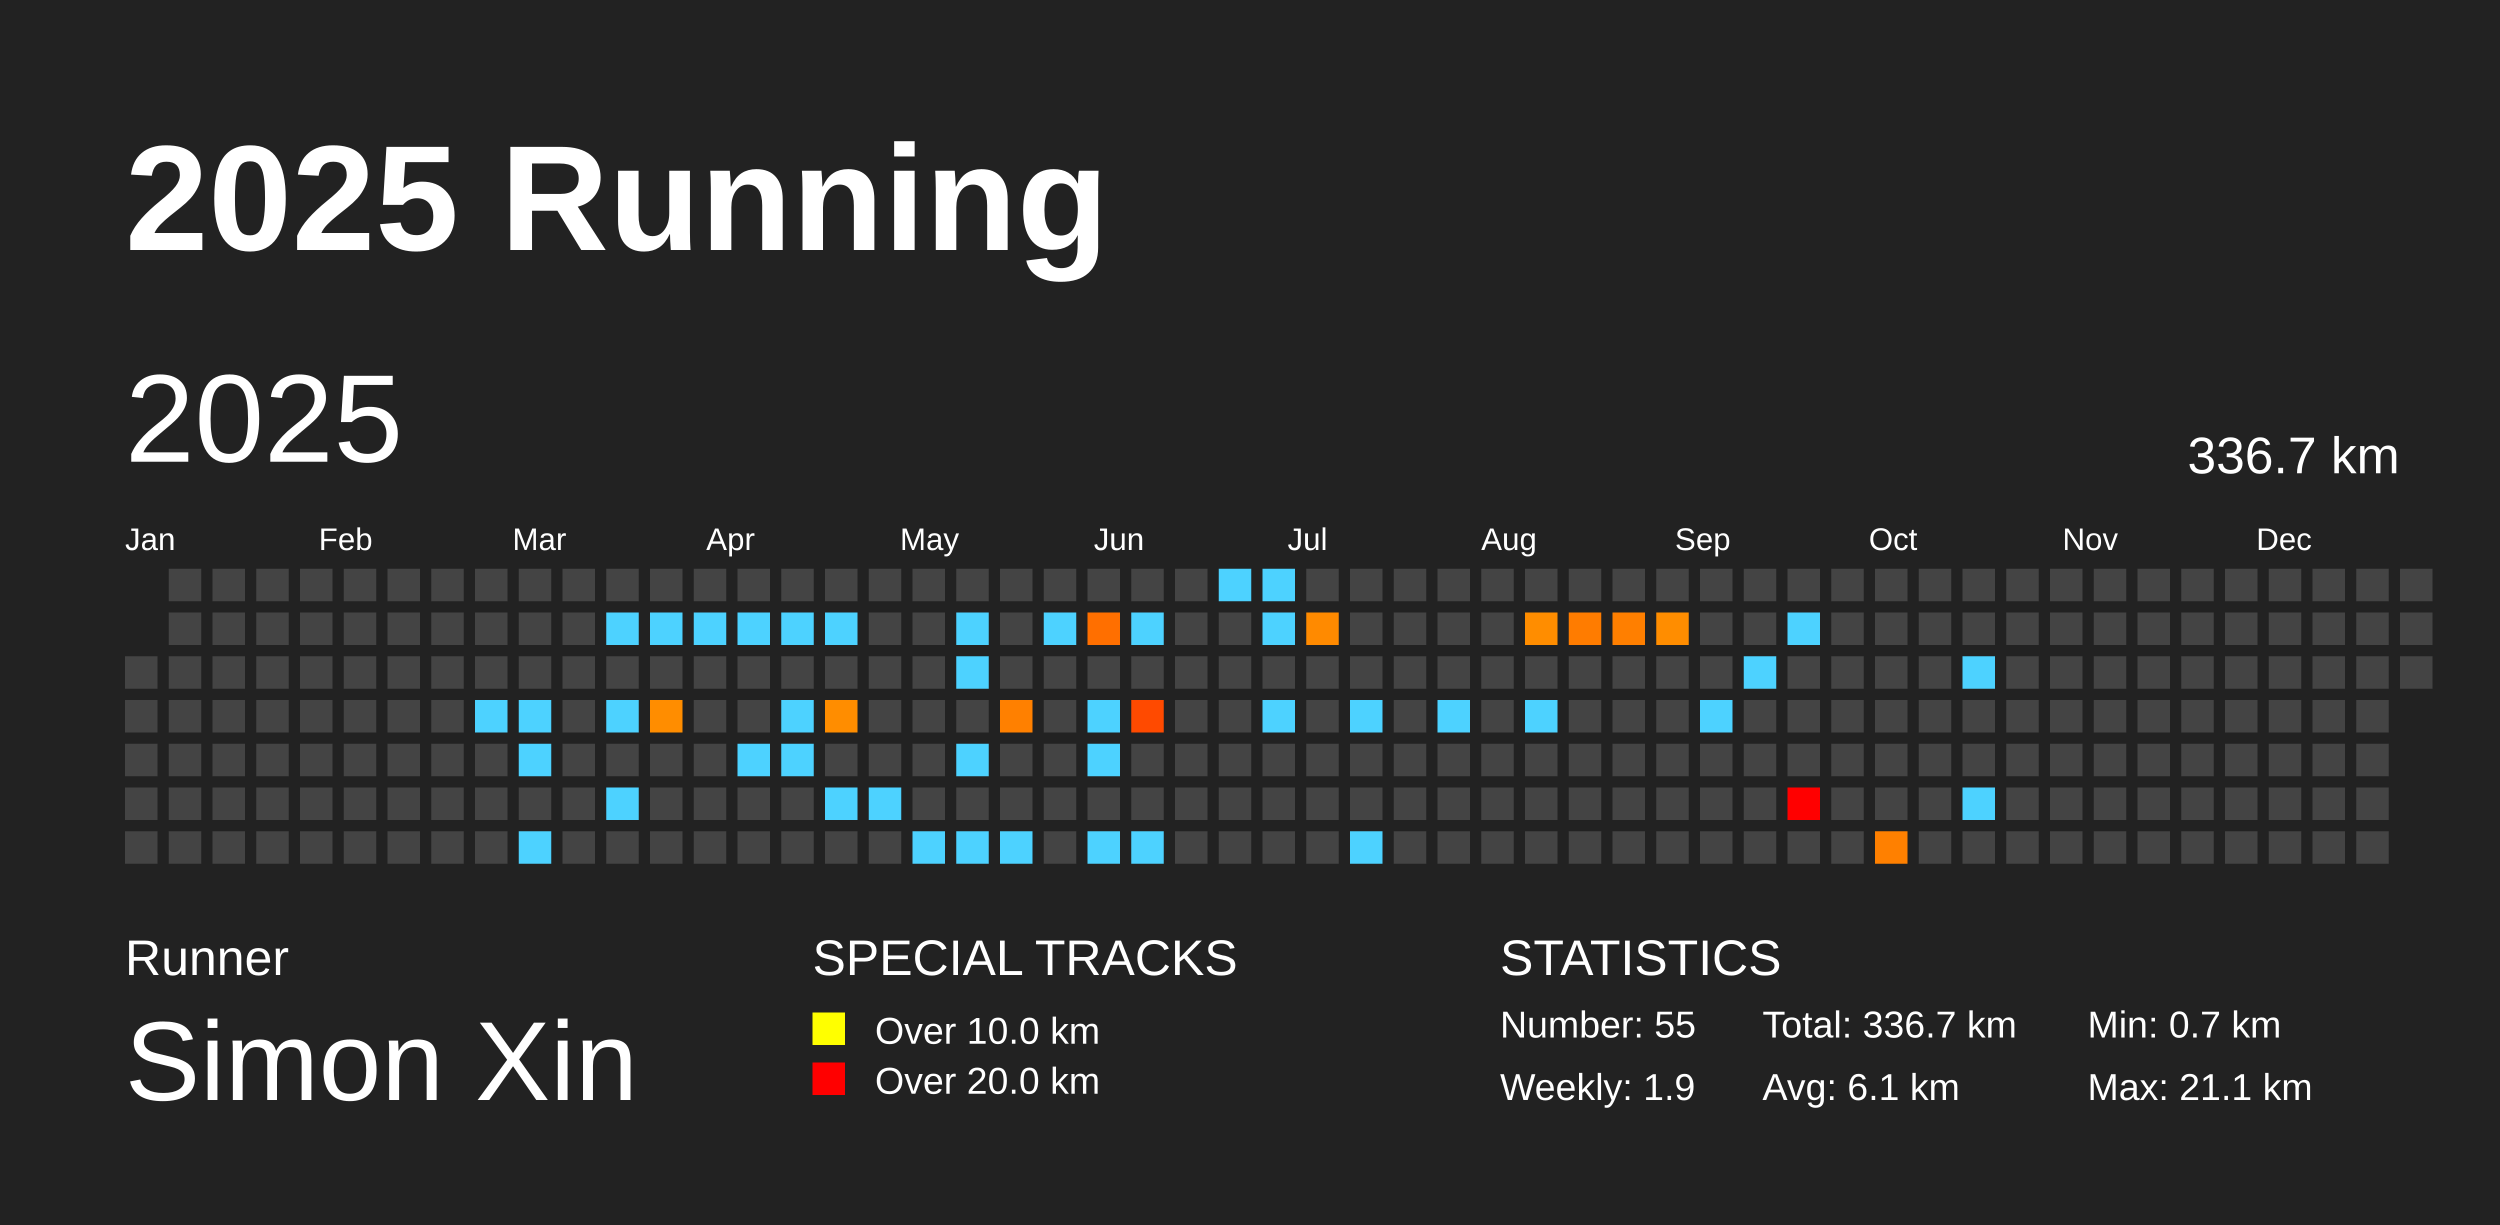
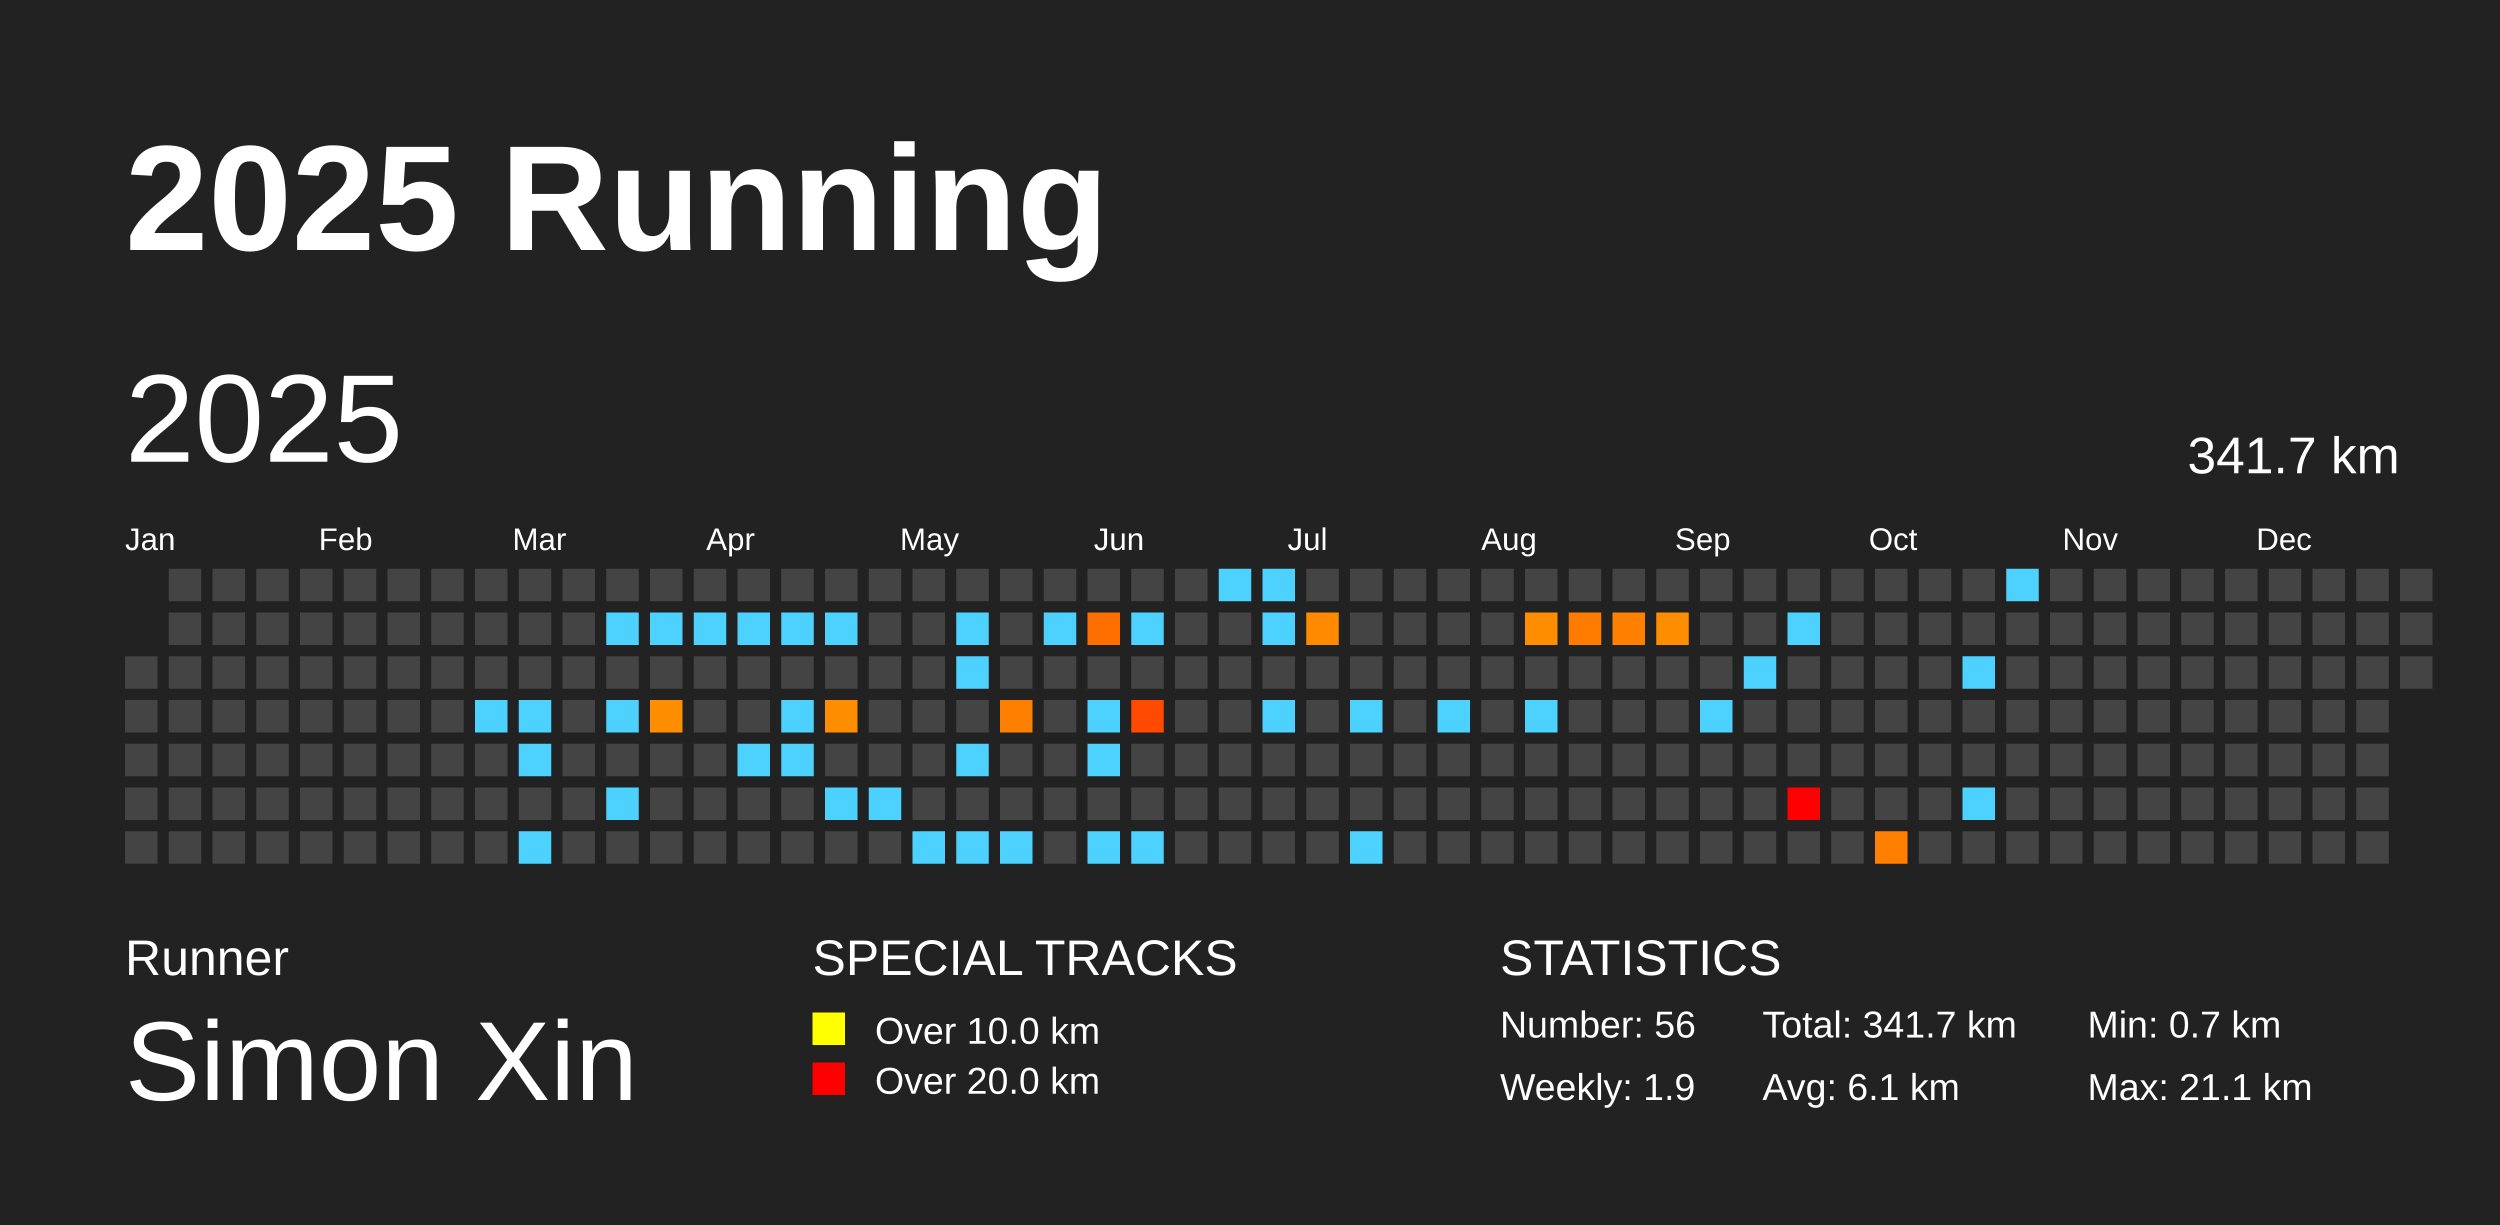
<svg xmlns="http://www.w3.org/2000/svg" baseProfile="full" height="98mm" version="1.1" viewBox="0,0,200,98" width="200mm">
  <defs />
  <rect fill="#222222" height="98" width="200" x="0" y="0" />
  <text fill="#FFFFFF" style="font-size:12px; font-family:Arial; font-weight:bold;" x="10" y="20">2025 Running</text>
  <text fill="#FFFFFF" style="font-size:4px; font-family:Arial" x="10" y="78">Runner</text>
  <text fill="#FFFFFF" style="font-size:9px; font-family:Arial" x="10" y="88">Simon Xin</text>
  <text fill="#FFFFFF" style="font-size:4px; font-family:Arial" x="65" y="78">SPECIAL TRACKS</text>
  <rect fill="yellow" height="2.6" width="2.6" x="65" y="81" />
  <text fill="#FFFFFF" style="font-size:3px; font-family:Arial" x="70" y="83.5">Over 10.0 km</text>
  <rect fill="red" height="2.6" width="2.6" x="65" y="85" />
  <text fill="#FFFFFF" style="font-size:3px; font-family:Arial" x="70" y="87.5">Over 20.0 km</text>
  <text fill="#FFFFFF" style="font-size:4px; font-family:Arial" x="120" y="78">STATISTICS</text>
-   <text fill="#FFFFFF" style="font-size:3px; font-family:Arial" x="120" y="83">Number: 55</text>
+   <text fill="#FFFFFF" style="font-size:3px; font-family:Arial" x="120" y="83">Number: 56</text>
  <text fill="#FFFFFF" style="font-size:3px; font-family:Arial" x="120" y="88">Weekly: 1.9</text>
-   <text fill="#FFFFFF" style="font-size:3px; font-family:Arial" x="141" y="83">Total: 336.7 km</text>
+   <text fill="#FFFFFF" style="font-size:3px; font-family:Arial" x="141" y="83">Total: 341.7 km</text>
  <text fill="#FFFFFF" style="font-size:3px; font-family:Arial" x="141" y="88">Avg: 6.1 km</text>
  <text fill="#FFFFFF" style="font-size:3px; font-family:Arial" x="167" y="83">Min: 0.7 km</text>
  <text fill="#FFFFFF" style="font-size:3px; font-family:Arial" x="167" y="88">Max: 21.1 km</text>
  <text dominant-baseline="hanging" fill="#FFFFFF" style="font-size:10.0px; font-family:Arial;" x="10" y="30">2025</text>
-   <text dominant-baseline="hanging" fill="#FFFFFF" style="font-size:4.125px; font-family:Arial;" x="175" y="35">336.7 km</text>
+   <text dominant-baseline="hanging" fill="#FFFFFF" style="font-size:4.125px; font-family:Arial;" x="175" y="35">341.7 km</text>
  <text fill="#FFFFFF" style="font-size:2.5px; font-family:Arial" x="10.0" y="44">Jan</text>
  <text fill="#FFFFFF" style="font-size:2.5px; font-family:Arial" x="25.5" y="44">Feb</text>
  <text fill="#FFFFFF" style="font-size:2.5px; font-family:Arial" x="41.0" y="44">Mar</text>
  <text fill="#FFFFFF" style="font-size:2.5px; font-family:Arial" x="56.5" y="44">Apr</text>
  <text fill="#FFFFFF" style="font-size:2.5px; font-family:Arial" x="72.0" y="44">May</text>
  <text fill="#FFFFFF" style="font-size:2.5px; font-family:Arial" x="87.5" y="44">Jun</text>
  <text fill="#FFFFFF" style="font-size:2.5px; font-family:Arial" x="103.0" y="44">Jul</text>
  <text fill="#FFFFFF" style="font-size:2.5px; font-family:Arial" x="118.5" y="44">Aug</text>
  <text fill="#FFFFFF" style="font-size:2.5px; font-family:Arial" x="134.0" y="44">Sep</text>
  <text fill="#FFFFFF" style="font-size:2.5px; font-family:Arial" x="149.5" y="44">Oct</text>
  <text fill="#FFFFFF" style="font-size:2.5px; font-family:Arial" x="165.0" y="44">Nov</text>
  <text fill="#FFFFFF" style="font-size:2.5px; font-family:Arial" x="180.5" y="44">Dec</text>
  <rect fill="#444444" height="2.6" width="2.6" x="10.0" y="52.5" />
  <rect fill="#444444" height="2.6" width="2.6" x="10.0" y="56.0" />
  <rect fill="#444444" height="2.6" width="2.6" x="10.0" y="59.5" />
  <rect fill="#444444" height="2.6" width="2.6" x="10.0" y="63.0" />
  <rect fill="#444444" height="2.6" width="2.6" x="10.0" y="66.5" />
  <rect fill="#444444" height="2.6" width="2.6" x="13.5" y="45.5" />
  <rect fill="#444444" height="2.6" width="2.6" x="13.5" y="49.0" />
  <rect fill="#444444" height="2.6" width="2.6" x="13.5" y="52.5" />
  <rect fill="#444444" height="2.6" width="2.6" x="13.5" y="56.0" />
  <rect fill="#444444" height="2.6" width="2.6" x="13.5" y="59.5" />
  <rect fill="#444444" height="2.6" width="2.6" x="13.5" y="63.0" />
  <rect fill="#444444" height="2.6" width="2.6" x="13.5" y="66.5" />
  <rect fill="#444444" height="2.6" width="2.6" x="17.0" y="45.5" />
  <rect fill="#444444" height="2.6" width="2.6" x="17.0" y="49.0" />
  <rect fill="#444444" height="2.6" width="2.6" x="17.0" y="52.5" />
  <rect fill="#444444" height="2.6" width="2.6" x="17.0" y="56.0" />
  <rect fill="#444444" height="2.6" width="2.6" x="17.0" y="59.5" />
  <rect fill="#444444" height="2.6" width="2.6" x="17.0" y="63.0" />
  <rect fill="#444444" height="2.6" width="2.6" x="17.0" y="66.5" />
  <rect fill="#444444" height="2.6" width="2.6" x="20.5" y="45.5" />
  <rect fill="#444444" height="2.6" width="2.6" x="20.5" y="49.0" />
  <rect fill="#444444" height="2.6" width="2.6" x="20.5" y="52.5" />
  <rect fill="#444444" height="2.6" width="2.6" x="20.5" y="56.0" />
  <rect fill="#444444" height="2.6" width="2.6" x="20.5" y="59.5" />
  <rect fill="#444444" height="2.6" width="2.6" x="20.5" y="63.0" />
  <rect fill="#444444" height="2.6" width="2.6" x="20.5" y="66.5" />
  <rect fill="#444444" height="2.6" width="2.6" x="24.0" y="45.5" />
  <rect fill="#444444" height="2.6" width="2.6" x="24.0" y="49.0" />
  <rect fill="#444444" height="2.6" width="2.6" x="24.0" y="52.5" />
  <rect fill="#444444" height="2.6" width="2.6" x="24.0" y="56.0" />
  <rect fill="#444444" height="2.6" width="2.6" x="24.0" y="59.5" />
  <rect fill="#444444" height="2.6" width="2.6" x="24.0" y="63.0" />
  <rect fill="#444444" height="2.6" width="2.6" x="24.0" y="66.5" />
  <rect fill="#444444" height="2.6" width="2.6" x="27.5" y="45.5" />
  <rect fill="#444444" height="2.6" width="2.6" x="27.5" y="49.0" />
  <rect fill="#444444" height="2.6" width="2.6" x="27.5" y="52.5" />
  <rect fill="#444444" height="2.6" width="2.6" x="27.5" y="56.0" />
  <rect fill="#444444" height="2.6" width="2.6" x="27.5" y="59.5" />
  <rect fill="#444444" height="2.6" width="2.6" x="27.5" y="63.0" />
  <rect fill="#444444" height="2.6" width="2.6" x="27.5" y="66.5" />
  <rect fill="#444444" height="2.6" width="2.6" x="31.0" y="45.5" />
  <rect fill="#444444" height="2.6" width="2.6" x="31.0" y="49.0" />
  <rect fill="#444444" height="2.6" width="2.6" x="31.0" y="52.5" />
  <rect fill="#444444" height="2.6" width="2.6" x="31.0" y="56.0" />
  <rect fill="#444444" height="2.6" width="2.6" x="31.0" y="59.5" />
  <rect fill="#444444" height="2.6" width="2.6" x="31.0" y="63.0" />
  <rect fill="#444444" height="2.6" width="2.6" x="31.0" y="66.5" />
  <rect fill="#444444" height="2.6" width="2.6" x="34.5" y="45.5" />
  <rect fill="#444444" height="2.6" width="2.6" x="34.5" y="49.0" />
  <rect fill="#444444" height="2.6" width="2.6" x="34.5" y="52.5" />
  <rect fill="#444444" height="2.6" width="2.6" x="34.5" y="56.0" />
  <rect fill="#444444" height="2.6" width="2.6" x="34.5" y="59.5" />
  <rect fill="#444444" height="2.6" width="2.6" x="34.5" y="63.0" />
  <rect fill="#444444" height="2.6" width="2.6" x="34.5" y="66.5" />
  <rect fill="#444444" height="2.6" width="2.6" x="38.0" y="45.5" />
  <rect fill="#444444" height="2.6" width="2.6" x="38.0" y="49.0" />
  <rect fill="#444444" height="2.6" width="2.6" x="38.0" y="52.5" />
  <rect fill="#4dd2ff" height="2.6" width="2.6" x="38.0" y="56.0" />
  <rect fill="#444444" height="2.6" width="2.6" x="38.0" y="59.5" />
  <rect fill="#444444" height="2.6" width="2.6" x="38.0" y="63.0" />
  <rect fill="#444444" height="2.6" width="2.6" x="38.0" y="66.5" />
  <rect fill="#444444" height="2.6" width="2.6" x="41.5" y="45.5" />
  <rect fill="#444444" height="2.6" width="2.6" x="41.5" y="49.0" />
  <rect fill="#444444" height="2.6" width="2.6" x="41.5" y="52.5" />
  <rect fill="#4dd2ff" height="2.6" width="2.6" x="41.5" y="56.0" />
  <rect fill="#4dd2ff" height="2.6" width="2.6" x="41.5" y="59.5" />
  <rect fill="#444444" height="2.6" width="2.6" x="41.5" y="63.0" />
  <rect fill="#4dd2ff" height="2.6" width="2.6" x="41.5" y="66.5" />
  <rect fill="#444444" height="2.6" width="2.6" x="45.0" y="45.5" />
  <rect fill="#444444" height="2.6" width="2.6" x="45.0" y="49.0" />
  <rect fill="#444444" height="2.6" width="2.6" x="45.0" y="52.5" />
  <rect fill="#444444" height="2.6" width="2.6" x="45.0" y="56.0" />
  <rect fill="#444444" height="2.6" width="2.6" x="45.0" y="59.5" />
  <rect fill="#444444" height="2.6" width="2.6" x="45.0" y="63.0" />
  <rect fill="#444444" height="2.6" width="2.6" x="45.0" y="66.5" />
  <rect fill="#444444" height="2.6" width="2.6" x="48.5" y="45.5" />
  <rect fill="#4dd2ff" height="2.6" width="2.6" x="48.5" y="49.0" />
  <rect fill="#444444" height="2.6" width="2.6" x="48.5" y="52.5" />
  <rect fill="#4dd2ff" height="2.6" width="2.6" x="48.5" y="56.0" />
  <rect fill="#444444" height="2.6" width="2.6" x="48.5" y="59.5" />
  <rect fill="#4dd2ff" height="2.6" width="2.6" x="48.5" y="63.0" />
  <rect fill="#444444" height="2.6" width="2.6" x="48.5" y="66.5" />
  <rect fill="#444444" height="2.6" width="2.6" x="52.0" y="45.5" />
  <rect fill="#4dd2ff" height="2.6" width="2.6" x="52.0" y="49.0" />
  <rect fill="#444444" height="2.6" width="2.6" x="52.0" y="52.5" />
  <rect fill="#ff8d00" height="2.6" width="2.6" x="52.0" y="56.0" />
  <rect fill="#444444" height="2.6" width="2.6" x="52.0" y="59.5" />
  <rect fill="#444444" height="2.6" width="2.6" x="52.0" y="63.0" />
  <rect fill="#444444" height="2.6" width="2.6" x="52.0" y="66.5" />
  <rect fill="#444444" height="2.6" width="2.6" x="55.5" y="45.5" />
  <rect fill="#4dd2ff" height="2.6" width="2.6" x="55.5" y="49.0" />
  <rect fill="#444444" height="2.6" width="2.6" x="55.5" y="52.5" />
  <rect fill="#444444" height="2.6" width="2.6" x="55.5" y="56.0" />
  <rect fill="#444444" height="2.6" width="2.6" x="55.5" y="59.5" />
  <rect fill="#444444" height="2.6" width="2.6" x="55.5" y="63.0" />
  <rect fill="#444444" height="2.6" width="2.6" x="55.5" y="66.5" />
  <rect fill="#444444" height="2.6" width="2.6" x="59.0" y="45.5" />
  <rect fill="#4dd2ff" height="2.6" width="2.6" x="59.0" y="49.0" />
  <rect fill="#444444" height="2.6" width="2.6" x="59.0" y="52.5" />
  <rect fill="#444444" height="2.6" width="2.6" x="59.0" y="56.0" />
  <rect fill="#4dd2ff" height="2.6" width="2.6" x="59.0" y="59.5" />
  <rect fill="#444444" height="2.6" width="2.6" x="59.0" y="63.0" />
  <rect fill="#444444" height="2.6" width="2.6" x="59.0" y="66.5" />
  <rect fill="#444444" height="2.6" width="2.6" x="62.5" y="45.5" />
  <rect fill="#4dd2ff" height="2.6" width="2.6" x="62.5" y="49.0" />
  <rect fill="#444444" height="2.6" width="2.6" x="62.5" y="52.5" />
  <rect fill="#4dd2ff" height="2.6" width="2.6" x="62.5" y="56.0" />
  <rect fill="#4dd2ff" height="2.6" width="2.6" x="62.5" y="59.5" />
  <rect fill="#444444" height="2.6" width="2.6" x="62.5" y="63.0" />
  <rect fill="#444444" height="2.6" width="2.6" x="62.5" y="66.5" />
  <rect fill="#444444" height="2.6" width="2.6" x="66.0" y="45.5" />
  <rect fill="#4dd2ff" height="2.6" width="2.6" x="66.0" y="49.0" />
  <rect fill="#444444" height="2.6" width="2.6" x="66.0" y="52.5" />
  <rect fill="#ff8d00" height="2.6" width="2.6" x="66.0" y="56.0" />
  <rect fill="#444444" height="2.6" width="2.6" x="66.0" y="59.5" />
  <rect fill="#4dd2ff" height="2.6" width="2.6" x="66.0" y="63.0" />
  <rect fill="#444444" height="2.6" width="2.6" x="66.0" y="66.5" />
  <rect fill="#444444" height="2.6" width="2.6" x="69.5" y="45.5" />
  <rect fill="#444444" height="2.6" width="2.6" x="69.5" y="49.0" />
  <rect fill="#444444" height="2.6" width="2.6" x="69.5" y="52.5" />
  <rect fill="#444444" height="2.6" width="2.6" x="69.5" y="56.0" />
  <rect fill="#444444" height="2.6" width="2.6" x="69.5" y="59.5" />
  <rect fill="#4dd2ff" height="2.6" width="2.6" x="69.5" y="63.0" />
  <rect fill="#444444" height="2.6" width="2.6" x="69.5" y="66.5" />
  <rect fill="#444444" height="2.6" width="2.6" x="73.0" y="45.5" />
  <rect fill="#444444" height="2.6" width="2.6" x="73.0" y="49.0" />
  <rect fill="#444444" height="2.6" width="2.6" x="73.0" y="52.5" />
  <rect fill="#444444" height="2.6" width="2.6" x="73.0" y="56.0" />
  <rect fill="#444444" height="2.6" width="2.6" x="73.0" y="59.5" />
  <rect fill="#444444" height="2.6" width="2.6" x="73.0" y="63.0" />
  <rect fill="#4dd2ff" height="2.6" width="2.6" x="73.0" y="66.5" />
  <rect fill="#444444" height="2.6" width="2.6" x="76.5" y="45.5" />
  <rect fill="#4dd2ff" height="2.6" width="2.6" x="76.5" y="49.0" />
  <rect fill="#4dd2ff" height="2.6" width="2.6" x="76.5" y="52.5" />
  <rect fill="#444444" height="2.6" width="2.6" x="76.5" y="56.0" />
  <rect fill="#4dd2ff" height="2.6" width="2.6" x="76.5" y="59.5" />
  <rect fill="#444444" height="2.6" width="2.6" x="76.5" y="63.0" />
  <rect fill="#4dd2ff" height="2.6" width="2.6" x="76.5" y="66.5" />
  <rect fill="#444444" height="2.6" width="2.6" x="80.0" y="45.5" />
  <rect fill="#444444" height="2.6" width="2.6" x="80.0" y="49.0" />
  <rect fill="#444444" height="2.6" width="2.6" x="80.0" y="52.5" />
  <rect fill="#ff8000" height="2.6" width="2.6" x="80.0" y="56.0" />
  <rect fill="#444444" height="2.6" width="2.6" x="80.0" y="59.5" />
  <rect fill="#444444" height="2.6" width="2.6" x="80.0" y="63.0" />
  <rect fill="#4dd2ff" height="2.6" width="2.6" x="80.0" y="66.5" />
  <rect fill="#444444" height="2.6" width="2.6" x="83.5" y="45.5" />
  <rect fill="#4dd2ff" height="2.6" width="2.6" x="83.5" y="49.0" />
  <rect fill="#444444" height="2.6" width="2.6" x="83.5" y="52.5" />
  <rect fill="#444444" height="2.6" width="2.6" x="83.5" y="56.0" />
  <rect fill="#444444" height="2.6" width="2.6" x="83.5" y="59.5" />
  <rect fill="#444444" height="2.6" width="2.6" x="83.5" y="63.0" />
  <rect fill="#444444" height="2.6" width="2.6" x="83.5" y="66.5" />
  <rect fill="#444444" height="2.6" width="2.6" x="87.0" y="45.5" />
  <rect fill="#ff6f00" height="2.6" width="2.6" x="87.0" y="49.0" />
  <rect fill="#444444" height="2.6" width="2.6" x="87.0" y="52.5" />
  <rect fill="#4dd2ff" height="2.6" width="2.6" x="87.0" y="56.0" />
  <rect fill="#4dd2ff" height="2.6" width="2.6" x="87.0" y="59.5" />
  <rect fill="#444444" height="2.6" width="2.6" x="87.0" y="63.0" />
  <rect fill="#4dd2ff" height="2.6" width="2.6" x="87.0" y="66.5" />
  <rect fill="#444444" height="2.6" width="2.6" x="90.5" y="45.5" />
  <rect fill="#4dd2ff" height="2.6" width="2.6" x="90.5" y="49.0" />
  <rect fill="#444444" height="2.6" width="2.6" x="90.5" y="52.5" />
  <rect fill="#ff4a00" height="2.6" width="2.6" x="90.5" y="56.0" />
  <rect fill="#444444" height="2.6" width="2.6" x="90.5" y="59.5" />
  <rect fill="#444444" height="2.6" width="2.6" x="90.5" y="63.0" />
  <rect fill="#4dd2ff" height="2.6" width="2.6" x="90.5" y="66.5" />
  <rect fill="#444444" height="2.6" width="2.6" x="94.0" y="45.5" />
  <rect fill="#444444" height="2.6" width="2.6" x="94.0" y="49.0" />
  <rect fill="#444444" height="2.6" width="2.6" x="94.0" y="52.5" />
  <rect fill="#444444" height="2.6" width="2.6" x="94.0" y="56.0" />
  <rect fill="#444444" height="2.6" width="2.6" x="94.0" y="59.5" />
  <rect fill="#444444" height="2.6" width="2.6" x="94.0" y="63.0" />
  <rect fill="#444444" height="2.6" width="2.6" x="94.0" y="66.5" />
  <rect fill="#4dd2ff" height="2.6" width="2.6" x="97.5" y="45.5" />
  <rect fill="#444444" height="2.6" width="2.6" x="97.5" y="49.0" />
  <rect fill="#444444" height="2.6" width="2.6" x="97.5" y="52.5" />
  <rect fill="#444444" height="2.6" width="2.6" x="97.5" y="56.0" />
  <rect fill="#444444" height="2.6" width="2.6" x="97.5" y="59.5" />
  <rect fill="#444444" height="2.6" width="2.6" x="97.5" y="63.0" />
  <rect fill="#444444" height="2.6" width="2.6" x="97.5" y="66.5" />
  <rect fill="#4dd2ff" height="2.6" width="2.6" x="101.0" y="45.5" />
  <rect fill="#4dd2ff" height="2.6" width="2.6" x="101.0" y="49.0" />
  <rect fill="#444444" height="2.6" width="2.6" x="101.0" y="52.5" />
  <rect fill="#4dd2ff" height="2.6" width="2.6" x="101.0" y="56.0" />
  <rect fill="#444444" height="2.6" width="2.6" x="101.0" y="59.5" />
  <rect fill="#444444" height="2.6" width="2.6" x="101.0" y="63.0" />
  <rect fill="#444444" height="2.6" width="2.6" x="101.0" y="66.5" />
  <rect fill="#444444" height="2.6" width="2.6" x="104.5" y="45.5" />
  <rect fill="#ff8a00" height="2.6" width="2.6" x="104.5" y="49.0" />
  <rect fill="#444444" height="2.6" width="2.6" x="104.5" y="52.5" />
  <rect fill="#444444" height="2.6" width="2.6" x="104.5" y="56.0" />
  <rect fill="#444444" height="2.6" width="2.6" x="104.5" y="59.5" />
  <rect fill="#444444" height="2.6" width="2.6" x="104.5" y="63.0" />
  <rect fill="#444444" height="2.6" width="2.6" x="104.5" y="66.5" />
  <rect fill="#444444" height="2.6" width="2.6" x="108.0" y="45.5" />
  <rect fill="#444444" height="2.6" width="2.6" x="108.0" y="49.0" />
  <rect fill="#444444" height="2.6" width="2.6" x="108.0" y="52.5" />
  <rect fill="#4dd2ff" height="2.6" width="2.6" x="108.0" y="56.0" />
  <rect fill="#444444" height="2.6" width="2.6" x="108.0" y="59.5" />
  <rect fill="#444444" height="2.6" width="2.6" x="108.0" y="63.0" />
  <rect fill="#4dd2ff" height="2.6" width="2.6" x="108.0" y="66.5" />
  <rect fill="#444444" height="2.6" width="2.6" x="111.5" y="45.5" />
  <rect fill="#444444" height="2.6" width="2.6" x="111.5" y="49.0" />
  <rect fill="#444444" height="2.6" width="2.6" x="111.5" y="52.5" />
  <rect fill="#444444" height="2.6" width="2.6" x="111.5" y="56.0" />
  <rect fill="#444444" height="2.6" width="2.6" x="111.5" y="59.5" />
  <rect fill="#444444" height="2.6" width="2.6" x="111.5" y="63.0" />
  <rect fill="#444444" height="2.6" width="2.6" x="111.5" y="66.5" />
  <rect fill="#444444" height="2.6" width="2.6" x="115.0" y="45.5" />
  <rect fill="#444444" height="2.6" width="2.6" x="115.0" y="49.0" />
  <rect fill="#444444" height="2.6" width="2.6" x="115.0" y="52.5" />
  <rect fill="#4dd2ff" height="2.6" width="2.6" x="115.0" y="56.0" />
  <rect fill="#444444" height="2.6" width="2.6" x="115.0" y="59.5" />
  <rect fill="#444444" height="2.6" width="2.6" x="115.0" y="63.0" />
  <rect fill="#444444" height="2.6" width="2.6" x="115.0" y="66.5" />
  <rect fill="#444444" height="2.6" width="2.6" x="118.5" y="45.5" />
  <rect fill="#444444" height="2.6" width="2.6" x="118.5" y="49.0" />
  <rect fill="#444444" height="2.6" width="2.6" x="118.5" y="52.5" />
  <rect fill="#444444" height="2.6" width="2.6" x="118.5" y="56.0" />
  <rect fill="#444444" height="2.6" width="2.6" x="118.5" y="59.5" />
  <rect fill="#444444" height="2.6" width="2.6" x="118.5" y="63.0" />
  <rect fill="#444444" height="2.6" width="2.6" x="118.5" y="66.5" />
  <rect fill="#444444" height="2.6" width="2.6" x="122.0" y="45.5" />
  <rect fill="#ff8d00" height="2.6" width="2.6" x="122.0" y="49.0" />
  <rect fill="#444444" height="2.6" width="2.6" x="122.0" y="52.5" />
  <rect fill="#4dd2ff" height="2.6" width="2.6" x="122.0" y="56.0" />
  <rect fill="#444444" height="2.6" width="2.6" x="122.0" y="59.5" />
  <rect fill="#444444" height="2.6" width="2.6" x="122.0" y="63.0" />
  <rect fill="#444444" height="2.6" width="2.6" x="122.0" y="66.5" />
  <rect fill="#444444" height="2.6" width="2.6" x="125.5" y="45.5" />
  <rect fill="#ff7c00" height="2.6" width="2.6" x="125.5" y="49.0" />
  <rect fill="#444444" height="2.6" width="2.6" x="125.5" y="52.5" />
  <rect fill="#444444" height="2.6" width="2.6" x="125.5" y="56.0" />
  <rect fill="#444444" height="2.6" width="2.6" x="125.5" y="59.5" />
  <rect fill="#444444" height="2.6" width="2.6" x="125.5" y="63.0" />
  <rect fill="#444444" height="2.6" width="2.6" x="125.5" y="66.5" />
  <rect fill="#444444" height="2.6" width="2.6" x="129.0" y="45.5" />
  <rect fill="#ff7f00" height="2.6" width="2.6" x="129.0" y="49.0" />
  <rect fill="#444444" height="2.6" width="2.6" x="129.0" y="52.5" />
  <rect fill="#444444" height="2.6" width="2.6" x="129.0" y="56.0" />
  <rect fill="#444444" height="2.6" width="2.6" x="129.0" y="59.5" />
  <rect fill="#444444" height="2.6" width="2.6" x="129.0" y="63.0" />
  <rect fill="#444444" height="2.6" width="2.6" x="129.0" y="66.5" />
  <rect fill="#444444" height="2.6" width="2.6" x="132.5" y="45.5" />
  <rect fill="#ff8d00" height="2.6" width="2.6" x="132.5" y="49.0" />
  <rect fill="#444444" height="2.6" width="2.6" x="132.5" y="52.5" />
  <rect fill="#444444" height="2.6" width="2.6" x="132.5" y="56.0" />
  <rect fill="#444444" height="2.6" width="2.6" x="132.5" y="59.5" />
  <rect fill="#444444" height="2.6" width="2.6" x="132.5" y="63.0" />
  <rect fill="#444444" height="2.6" width="2.6" x="132.5" y="66.5" />
  <rect fill="#444444" height="2.6" width="2.6" x="136.0" y="45.5" />
  <rect fill="#444444" height="2.6" width="2.6" x="136.0" y="49.0" />
  <rect fill="#444444" height="2.6" width="2.6" x="136.0" y="52.5" />
  <rect fill="#4dd2ff" height="2.6" width="2.6" x="136.0" y="56.0" />
  <rect fill="#444444" height="2.6" width="2.6" x="136.0" y="59.5" />
  <rect fill="#444444" height="2.6" width="2.6" x="136.0" y="63.0" />
  <rect fill="#444444" height="2.6" width="2.6" x="136.0" y="66.5" />
  <rect fill="#444444" height="2.6" width="2.6" x="139.5" y="45.5" />
  <rect fill="#444444" height="2.6" width="2.6" x="139.5" y="49.0" />
  <rect fill="#4dd2ff" height="2.6" width="2.6" x="139.5" y="52.5" />
  <rect fill="#444444" height="2.6" width="2.6" x="139.5" y="56.0" />
  <rect fill="#444444" height="2.6" width="2.6" x="139.5" y="59.5" />
  <rect fill="#444444" height="2.6" width="2.6" x="139.5" y="63.0" />
  <rect fill="#444444" height="2.6" width="2.6" x="139.5" y="66.5" />
  <rect fill="#444444" height="2.6" width="2.6" x="143.0" y="45.5" />
  <rect fill="#4dd2ff" height="2.6" width="2.6" x="143.0" y="49.0" />
  <rect fill="#444444" height="2.6" width="2.6" x="143.0" y="52.5" />
  <rect fill="#444444" height="2.6" width="2.6" x="143.0" y="56.0" />
  <rect fill="#444444" height="2.6" width="2.6" x="143.0" y="59.5" />
  <rect fill="red" height="2.6" width="2.6" x="143.0" y="63.0" />
  <rect fill="#444444" height="2.6" width="2.6" x="143.0" y="66.5" />
  <rect fill="#444444" height="2.6" width="2.6" x="146.5" y="45.5" />
  <rect fill="#444444" height="2.6" width="2.6" x="146.5" y="49.0" />
  <rect fill="#444444" height="2.6" width="2.6" x="146.5" y="52.5" />
  <rect fill="#444444" height="2.6" width="2.6" x="146.5" y="56.0" />
  <rect fill="#444444" height="2.6" width="2.6" x="146.5" y="59.5" />
  <rect fill="#444444" height="2.6" width="2.6" x="146.5" y="63.0" />
  <rect fill="#444444" height="2.6" width="2.6" x="146.5" y="66.5" />
  <rect fill="#444444" height="2.6" width="2.6" x="150.0" y="45.5" />
  <rect fill="#444444" height="2.6" width="2.6" x="150.0" y="49.0" />
  <rect fill="#444444" height="2.6" width="2.6" x="150.0" y="52.5" />
  <rect fill="#444444" height="2.6" width="2.6" x="150.0" y="56.0" />
  <rect fill="#444444" height="2.6" width="2.6" x="150.0" y="59.5" />
  <rect fill="#444444" height="2.6" width="2.6" x="150.0" y="63.0" />
  <rect fill="#ff8000" height="2.6" width="2.6" x="150.0" y="66.5" />
  <rect fill="#444444" height="2.6" width="2.6" x="153.5" y="45.5" />
  <rect fill="#444444" height="2.6" width="2.6" x="153.5" y="49.0" />
  <rect fill="#444444" height="2.6" width="2.6" x="153.5" y="52.5" />
  <rect fill="#444444" height="2.6" width="2.6" x="153.5" y="56.0" />
  <rect fill="#444444" height="2.6" width="2.6" x="153.5" y="59.5" />
  <rect fill="#444444" height="2.6" width="2.6" x="153.5" y="63.0" />
  <rect fill="#444444" height="2.6" width="2.6" x="153.5" y="66.5" />
  <rect fill="#444444" height="2.6" width="2.6" x="157.0" y="45.5" />
  <rect fill="#444444" height="2.6" width="2.6" x="157.0" y="49.0" />
  <rect fill="#4dd2ff" height="2.6" width="2.6" x="157.0" y="52.5" />
  <rect fill="#444444" height="2.6" width="2.6" x="157.0" y="56.0" />
  <rect fill="#444444" height="2.6" width="2.6" x="157.0" y="59.5" />
  <rect fill="#4dd2ff" height="2.6" width="2.6" x="157.0" y="63.0" />
  <rect fill="#444444" height="2.6" width="2.6" x="157.0" y="66.5" />
-   <rect fill="#444444" height="2.6" width="2.6" x="160.5" y="45.5" />
+   <rect fill="#4dd2ff" height="2.6" width="2.6" x="160.5" y="45.5" />
  <rect fill="#444444" height="2.6" width="2.6" x="160.5" y="49.0" />
  <rect fill="#444444" height="2.6" width="2.6" x="160.5" y="52.5" />
  <rect fill="#444444" height="2.6" width="2.6" x="160.5" y="56.0" />
  <rect fill="#444444" height="2.6" width="2.6" x="160.5" y="59.5" />
  <rect fill="#444444" height="2.6" width="2.6" x="160.5" y="63.0" />
  <rect fill="#444444" height="2.6" width="2.6" x="160.5" y="66.5" />
  <rect fill="#444444" height="2.6" width="2.6" x="164.0" y="45.5" />
  <rect fill="#444444" height="2.6" width="2.6" x="164.0" y="49.0" />
  <rect fill="#444444" height="2.6" width="2.6" x="164.0" y="52.5" />
  <rect fill="#444444" height="2.6" width="2.6" x="164.0" y="56.0" />
  <rect fill="#444444" height="2.6" width="2.6" x="164.0" y="59.5" />
  <rect fill="#444444" height="2.6" width="2.6" x="164.0" y="63.0" />
  <rect fill="#444444" height="2.6" width="2.6" x="164.0" y="66.5" />
  <rect fill="#444444" height="2.6" width="2.6" x="167.5" y="45.5" />
  <rect fill="#444444" height="2.6" width="2.6" x="167.5" y="49.0" />
  <rect fill="#444444" height="2.6" width="2.6" x="167.5" y="52.5" />
  <rect fill="#444444" height="2.6" width="2.6" x="167.5" y="56.0" />
  <rect fill="#444444" height="2.6" width="2.6" x="167.5" y="59.5" />
  <rect fill="#444444" height="2.6" width="2.6" x="167.5" y="63.0" />
  <rect fill="#444444" height="2.6" width="2.6" x="167.5" y="66.5" />
  <rect fill="#444444" height="2.6" width="2.6" x="171.0" y="45.5" />
  <rect fill="#444444" height="2.6" width="2.6" x="171.0" y="49.0" />
  <rect fill="#444444" height="2.6" width="2.6" x="171.0" y="52.5" />
  <rect fill="#444444" height="2.6" width="2.6" x="171.0" y="56.0" />
  <rect fill="#444444" height="2.6" width="2.6" x="171.0" y="59.5" />
  <rect fill="#444444" height="2.6" width="2.6" x="171.0" y="63.0" />
  <rect fill="#444444" height="2.6" width="2.6" x="171.0" y="66.5" />
  <rect fill="#444444" height="2.6" width="2.6" x="174.5" y="45.5" />
  <rect fill="#444444" height="2.6" width="2.6" x="174.5" y="49.0" />
  <rect fill="#444444" height="2.6" width="2.6" x="174.5" y="52.5" />
  <rect fill="#444444" height="2.6" width="2.6" x="174.5" y="56.0" />
  <rect fill="#444444" height="2.6" width="2.6" x="174.5" y="59.5" />
  <rect fill="#444444" height="2.6" width="2.6" x="174.5" y="63.0" />
  <rect fill="#444444" height="2.6" width="2.6" x="174.5" y="66.5" />
  <rect fill="#444444" height="2.6" width="2.6" x="178.0" y="45.5" />
  <rect fill="#444444" height="2.6" width="2.6" x="178.0" y="49.0" />
  <rect fill="#444444" height="2.6" width="2.6" x="178.0" y="52.5" />
  <rect fill="#444444" height="2.6" width="2.6" x="178.0" y="56.0" />
  <rect fill="#444444" height="2.6" width="2.6" x="178.0" y="59.5" />
  <rect fill="#444444" height="2.6" width="2.6" x="178.0" y="63.0" />
  <rect fill="#444444" height="2.6" width="2.6" x="178.0" y="66.5" />
  <rect fill="#444444" height="2.6" width="2.6" x="181.5" y="45.5" />
  <rect fill="#444444" height="2.6" width="2.6" x="181.5" y="49.0" />
  <rect fill="#444444" height="2.6" width="2.6" x="181.5" y="52.5" />
  <rect fill="#444444" height="2.6" width="2.6" x="181.5" y="56.0" />
  <rect fill="#444444" height="2.6" width="2.6" x="181.5" y="59.5" />
  <rect fill="#444444" height="2.6" width="2.6" x="181.5" y="63.0" />
  <rect fill="#444444" height="2.6" width="2.6" x="181.5" y="66.5" />
  <rect fill="#444444" height="2.6" width="2.6" x="185.0" y="45.5" />
  <rect fill="#444444" height="2.6" width="2.6" x="185.0" y="49.0" />
  <rect fill="#444444" height="2.6" width="2.6" x="185.0" y="52.5" />
  <rect fill="#444444" height="2.6" width="2.6" x="185.0" y="56.0" />
  <rect fill="#444444" height="2.6" width="2.6" x="185.0" y="59.5" />
  <rect fill="#444444" height="2.6" width="2.6" x="185.0" y="63.0" />
  <rect fill="#444444" height="2.6" width="2.6" x="185.0" y="66.5" />
  <rect fill="#444444" height="2.6" width="2.6" x="188.5" y="45.5" />
  <rect fill="#444444" height="2.6" width="2.6" x="188.5" y="49.0" />
  <rect fill="#444444" height="2.6" width="2.6" x="188.5" y="52.5" />
  <rect fill="#444444" height="2.6" width="2.6" x="188.5" y="56.0" />
  <rect fill="#444444" height="2.6" width="2.6" x="188.5" y="59.5" />
  <rect fill="#444444" height="2.6" width="2.6" x="188.5" y="63.0" />
  <rect fill="#444444" height="2.6" width="2.6" x="188.5" y="66.5" />
  <rect fill="#444444" height="2.6" width="2.6" x="192.0" y="45.5" />
  <rect fill="#444444" height="2.6" width="2.6" x="192.0" y="49.0" />
  <rect fill="#444444" height="2.6" width="2.6" x="192.0" y="52.5" />
</svg>
